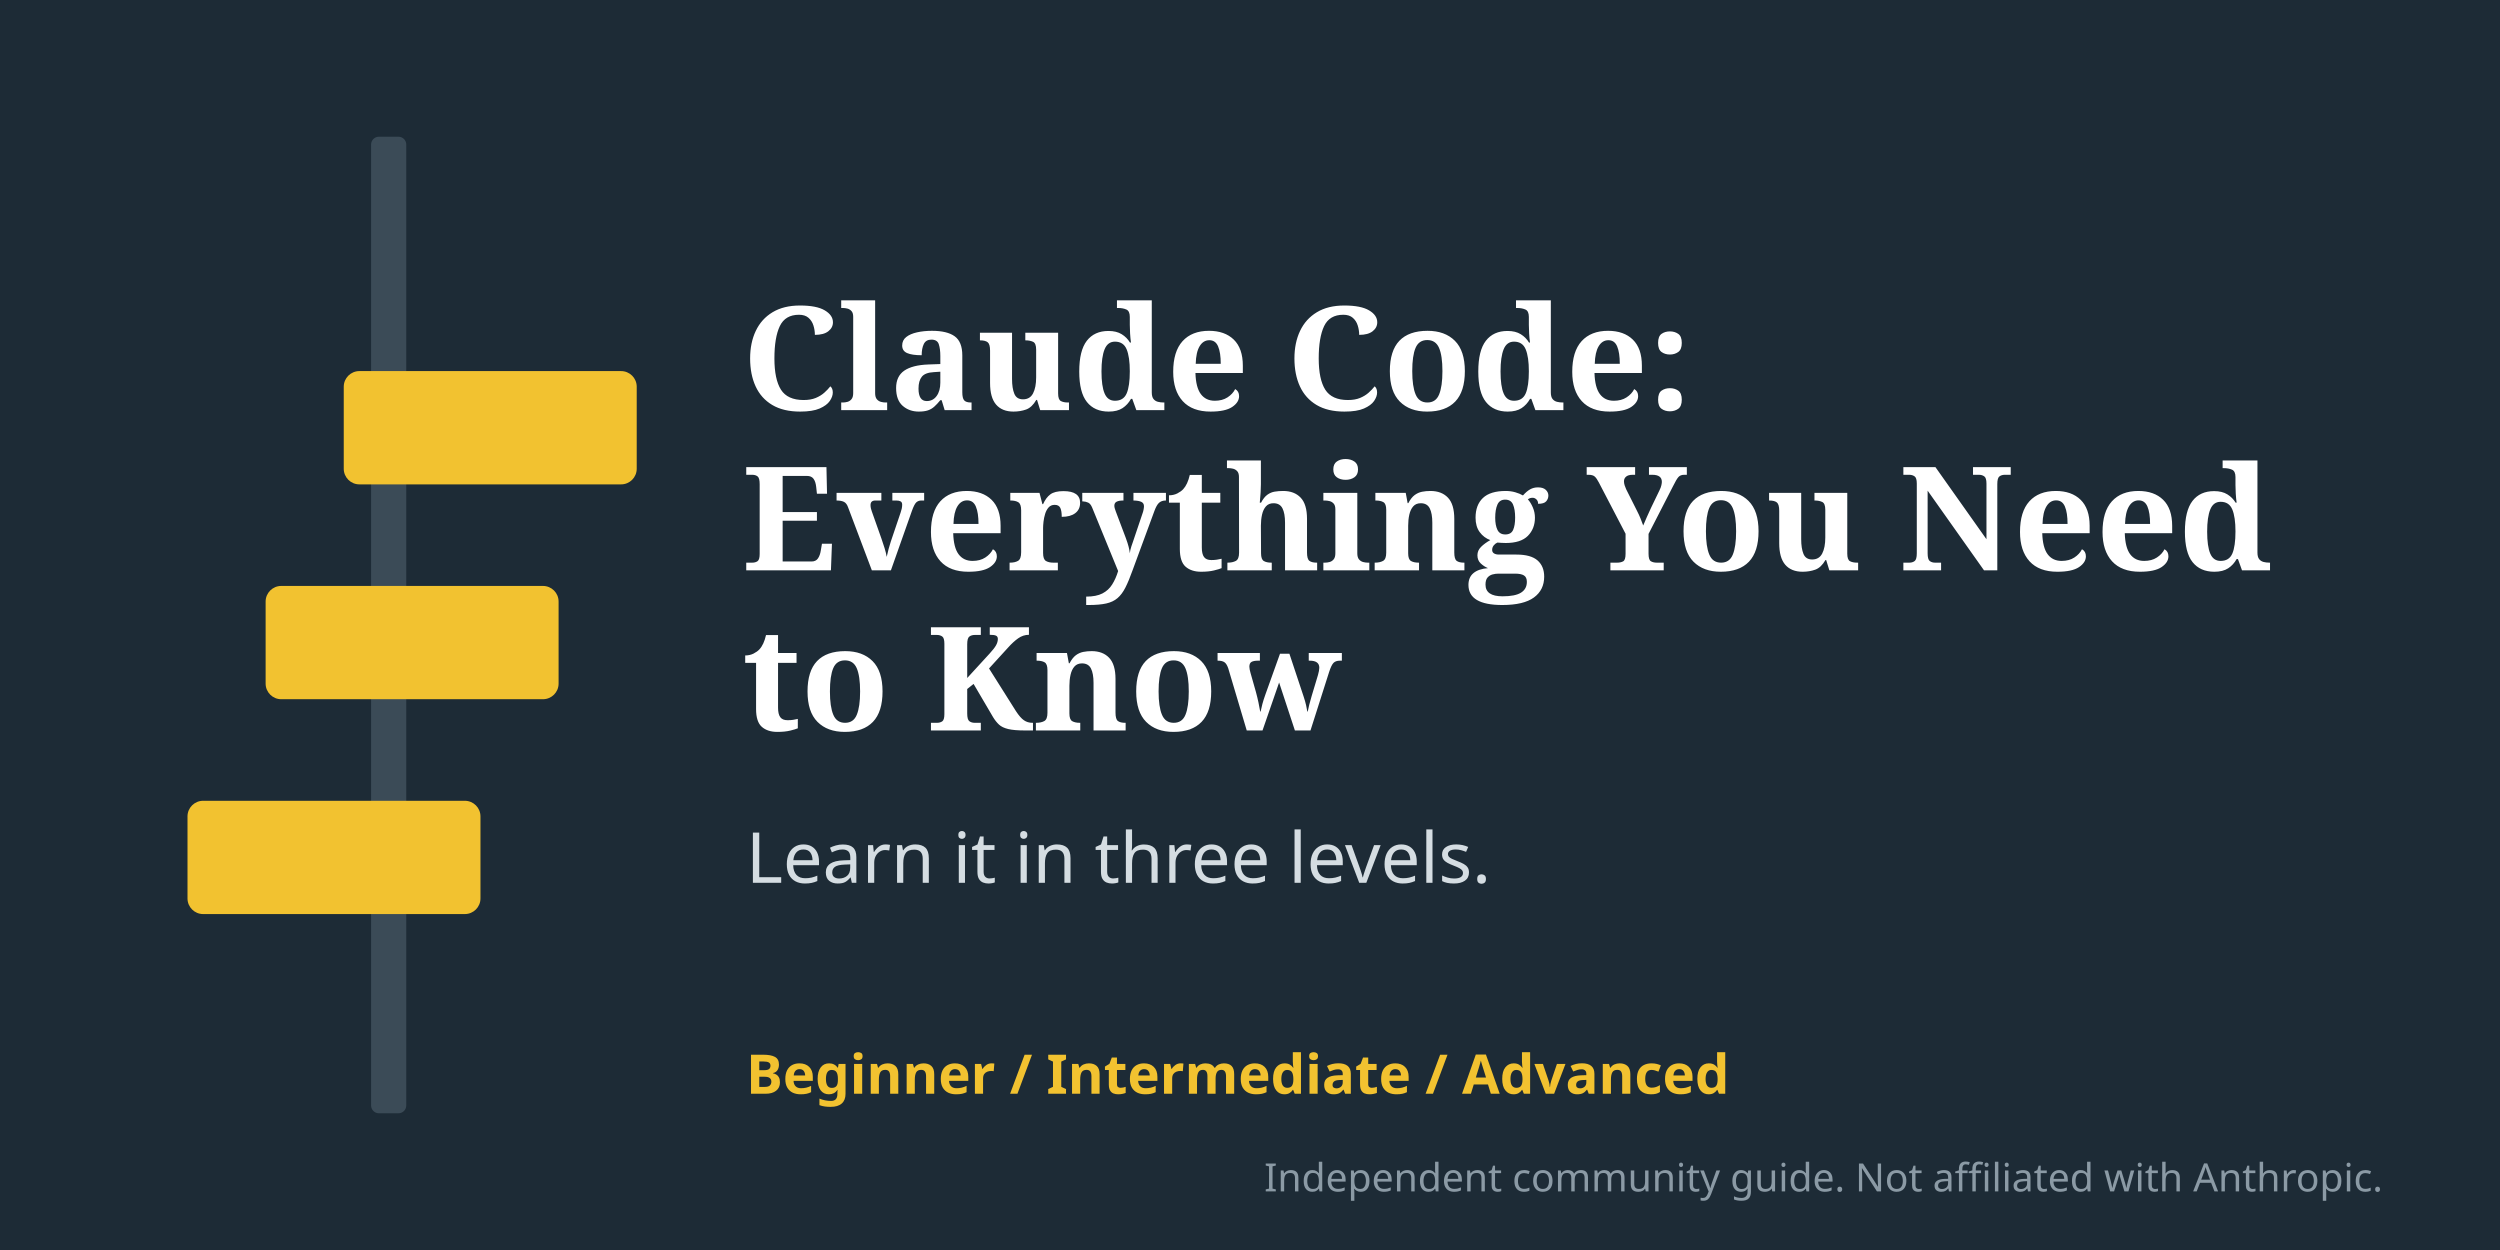
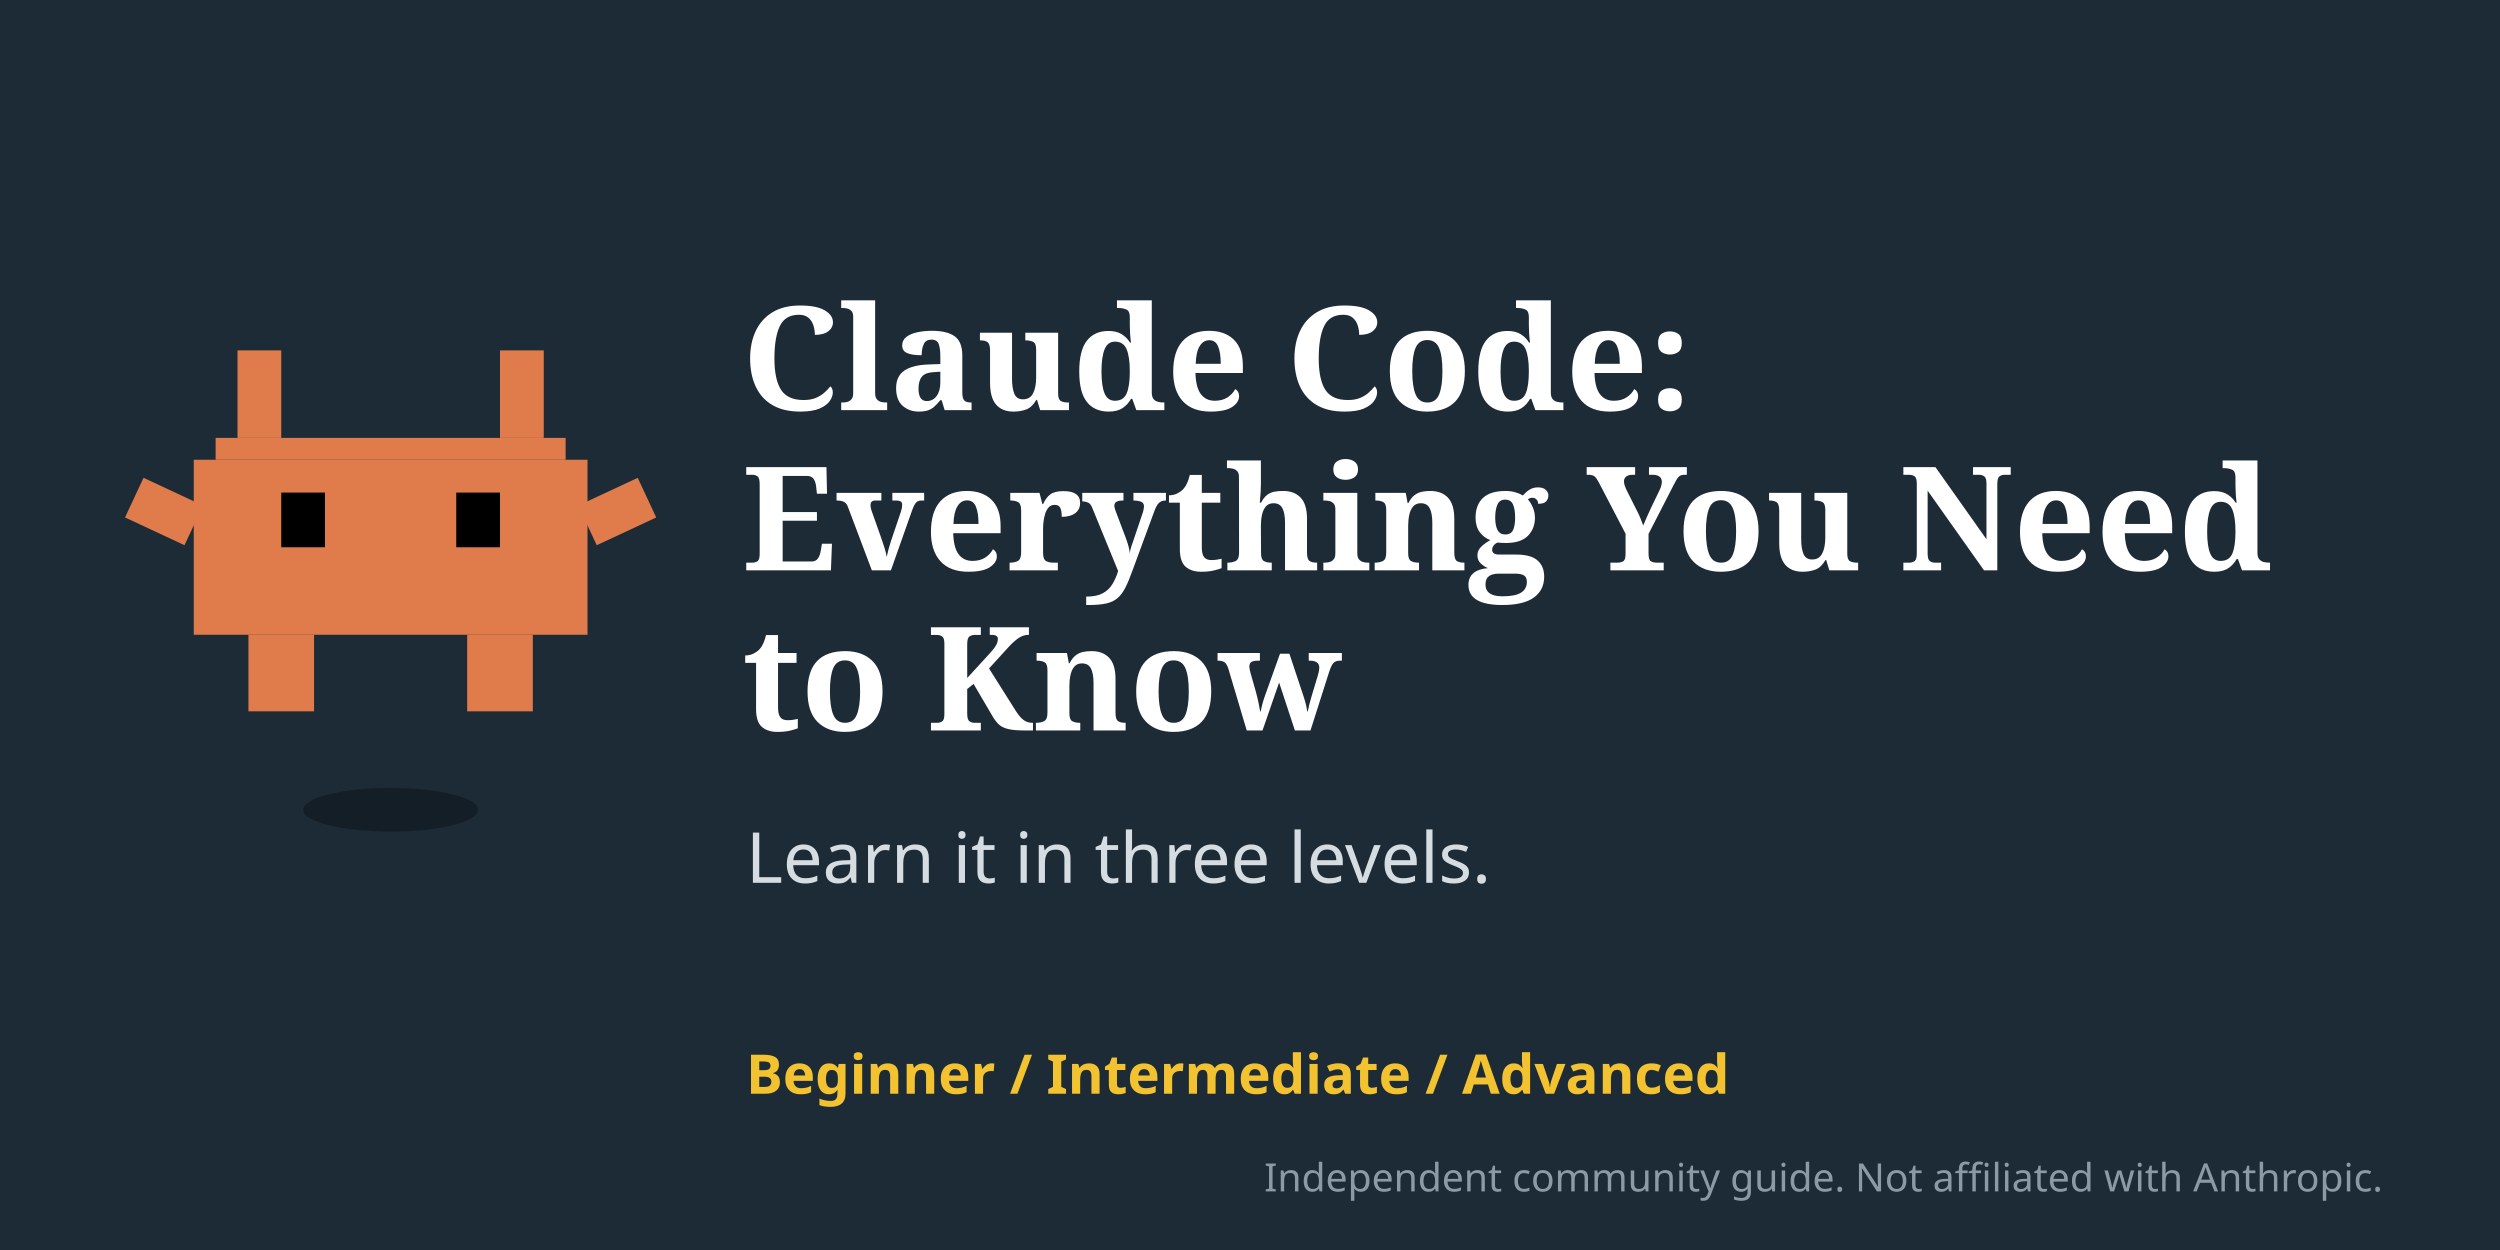
- <svg xmlns="http://www.w3.org/2000/svg" viewBox="0 0 1280 640" width="1280" height="640" role="img" aria-label="Claude Code: Everything You Need to Know. Learn it in three levels: Beginner, Intermediate, Advanced. Independent community guide, not affiliated with Anthropic.">
+ <svg xmlns="http://www.w3.org/2000/svg" viewBox="0 0 1280 640" width="1280" height="640" role="img" aria-label="Claude Code: Everything You Need to Know. Learn it in three levels: Beginner, Intermediate, Advanced. Independent community guide, not affiliated with Anthropic. Beside the title, the Claude mascot jumps with its arms up.">
  <rect width="1280" height="640" fill="#1d2b36" />
-   <rect x="190" y="70" width="18" height="500" rx="4" fill="#3b4b57" />
-   <rect x="96" y="410" width="150" height="58" rx="8" fill="#f2c230" />
-   <rect x="136" y="300" width="150" height="58" rx="8" fill="#f2c230" />
-   <rect x="176" y="190" width="150" height="58" rx="8" fill="#f2c230" />
+   <g transform="translate(60 185) scale(2.8)">
+     <ellipse cx="50" cy="82" rx="16" ry="4" fill="#000" opacity="0.3" />
+     <g transform="translate(0 -10)" fill="#E07C4C">
+       <rect x="22" y="8" width="8" height="16" />
+       <rect x="70" y="8" width="8" height="16" />
+       <rect x="18" y="24" width="64" height="4" />
+       <rect x="14" y="28" width="72" height="32" />
+       <rect x="2" y="36" width="12" height="8" transform="rotate(25 14 40)" />
+       <rect x="86" y="36" width="12" height="8" transform="rotate(-25 86 40)" />
+       <rect x="24" y="60" width="12" height="14" />
+       <rect x="64" y="60" width="12" height="14" />
+       <rect x="30" y="34" width="8" height="10" fill="#000" />
+       <rect x="62" y="34" width="8" height="10" fill="#000" />
+     </g>
+   </g>
  <text x="380" y="210" fill="#ffffff" font-family="Zilla Slab, Rockwell, Georgia, serif" font-weight="700" font-size="74">Claude Code:</text>
  <text x="380" y="292" fill="#ffffff" font-family="Zilla Slab, Rockwell, Georgia, serif" font-weight="700" font-size="74">Everything You Need</text>
  <text x="380" y="374" fill="#ffffff" font-family="Zilla Slab, Rockwell, Georgia, serif" font-weight="700" font-size="74">to Know</text>
  <text x="382" y="452" fill="#d5dde2" font-family="Atkinson Hyperlegible Next, Segoe UI, sans-serif" font-size="36">Learn it in three levels.</text>
  <text x="382" y="560" fill="#f2c230" font-family="Atkinson Hyperlegible Next, Segoe UI, sans-serif" font-weight="700" font-size="28">Beginner   /   Intermediate   /   Advanced</text>
  <text x="1220" y="610" text-anchor="end" fill="#8b9aa5" font-family="Atkinson Hyperlegible Next, Segoe UI, sans-serif" font-size="20">Independent community guide. Not affiliated with Anthropic.</text>
</svg>
